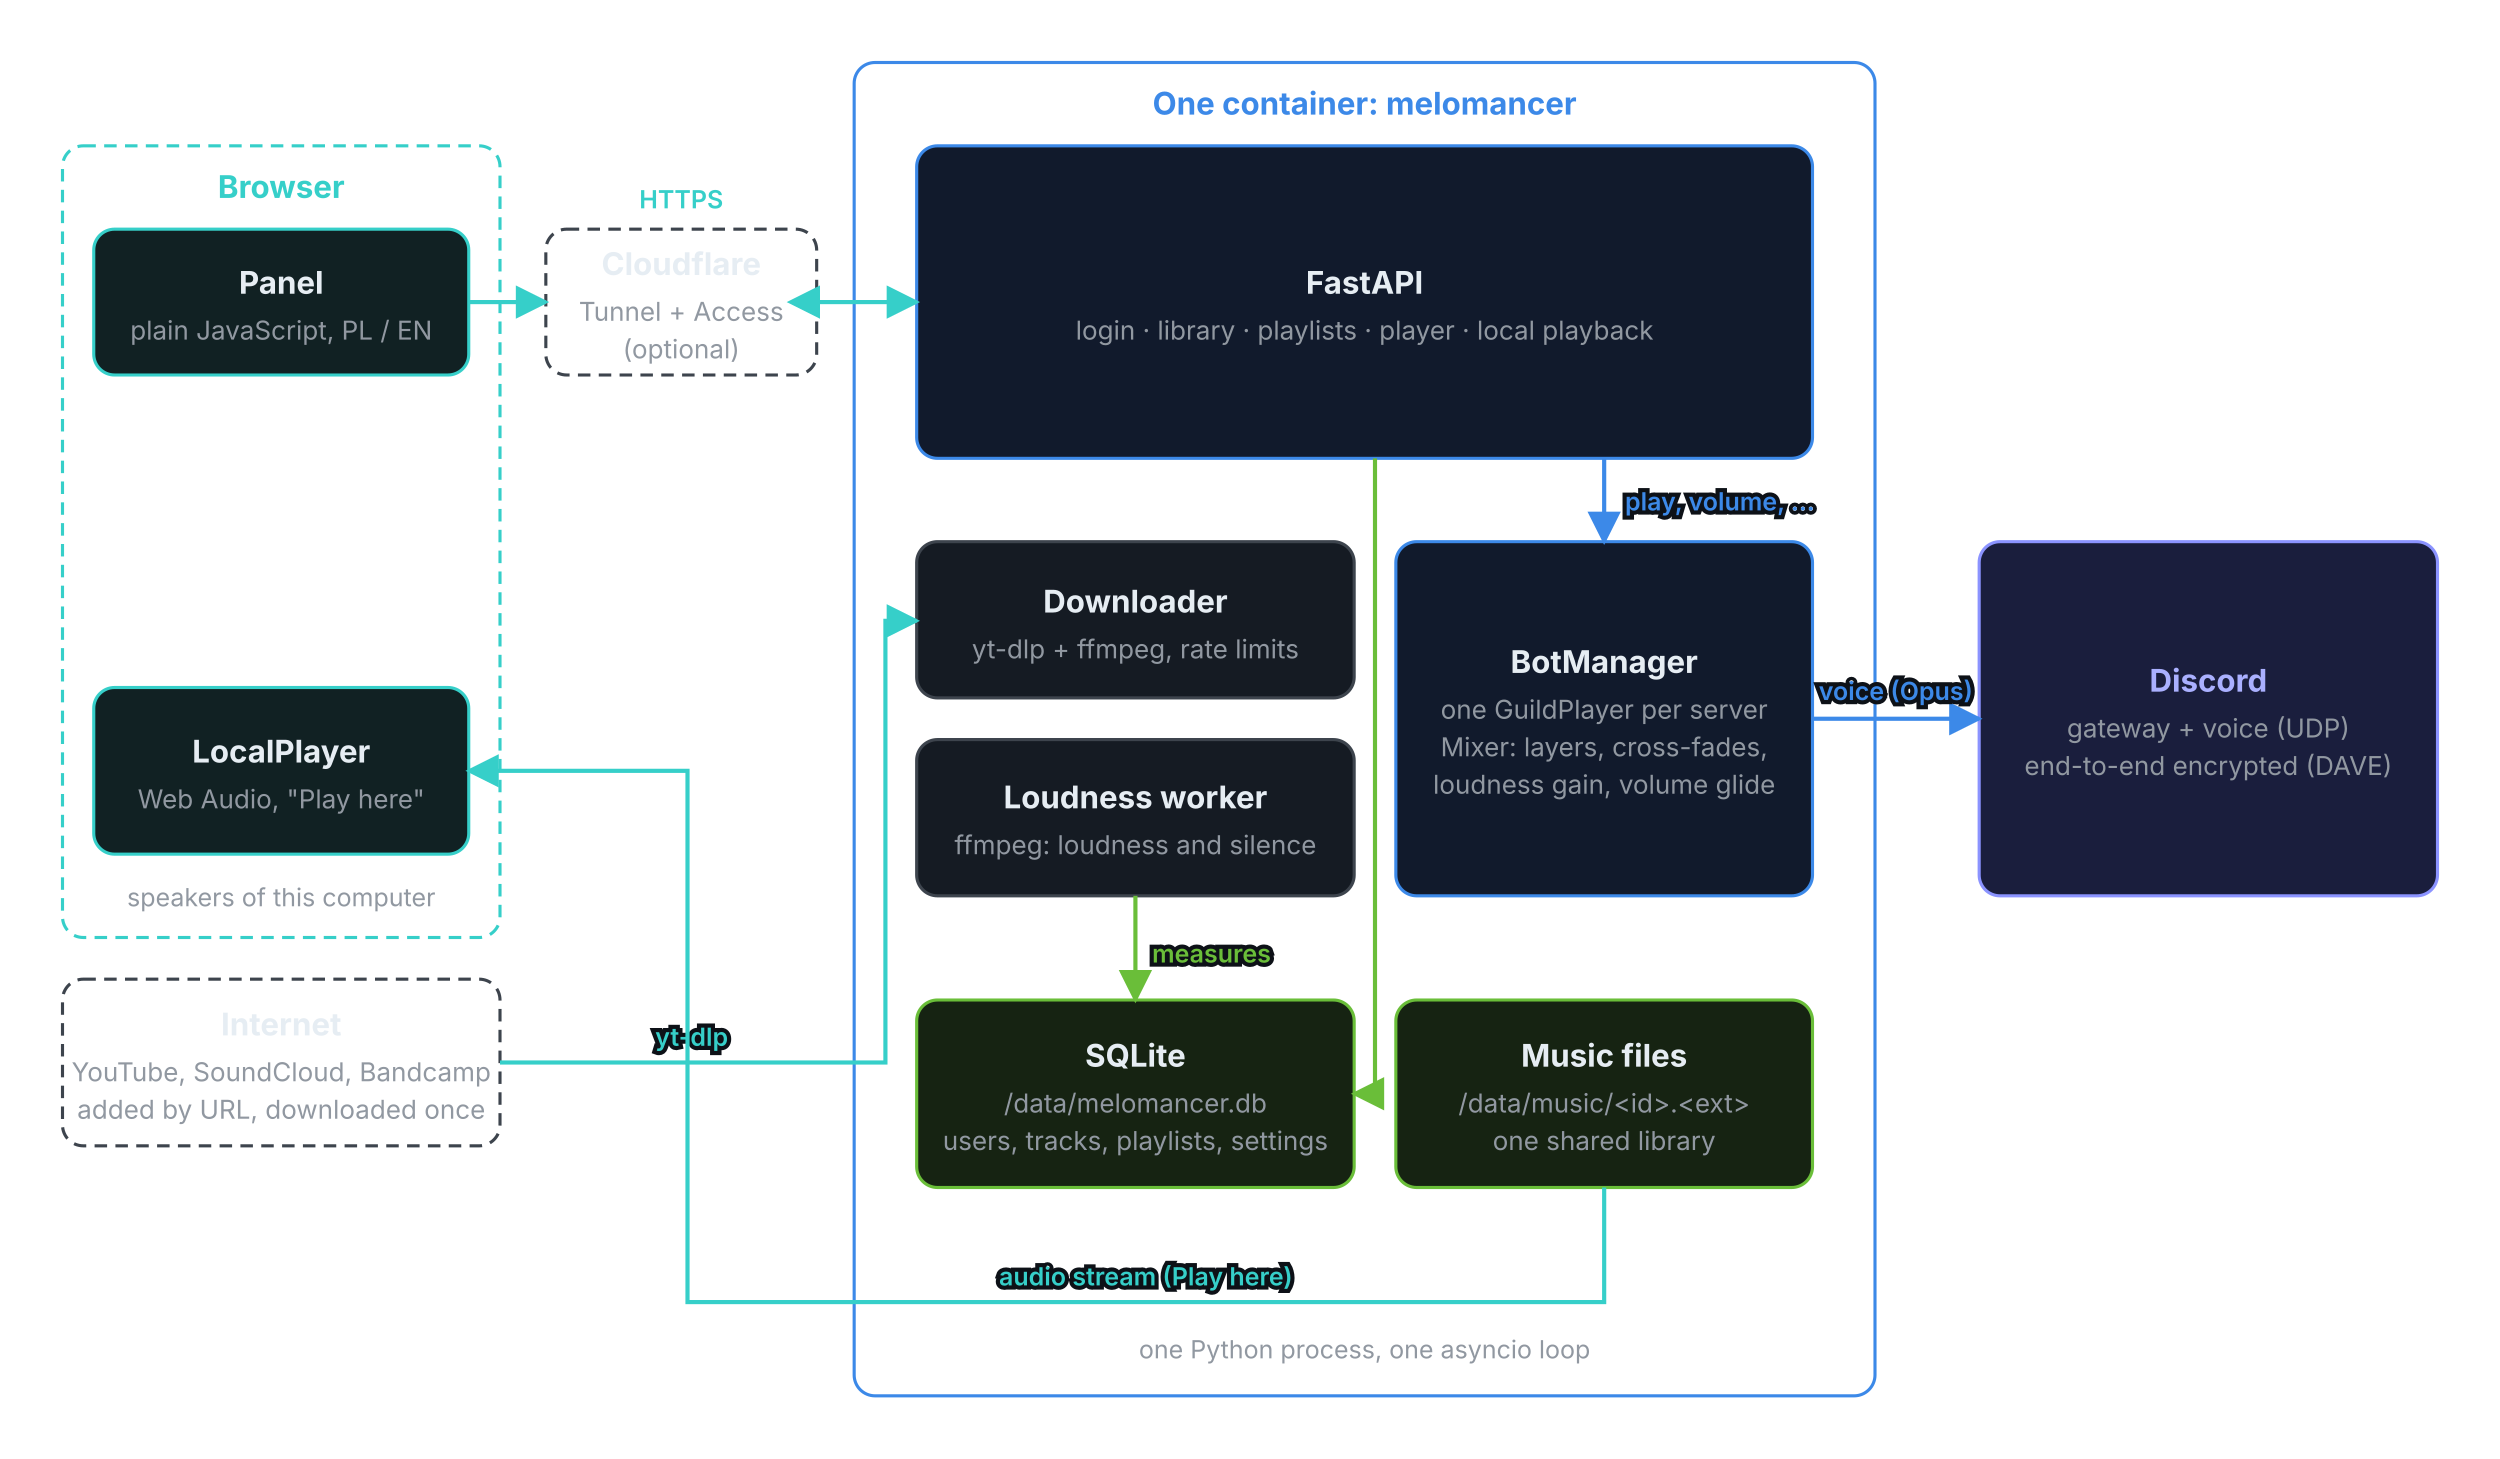
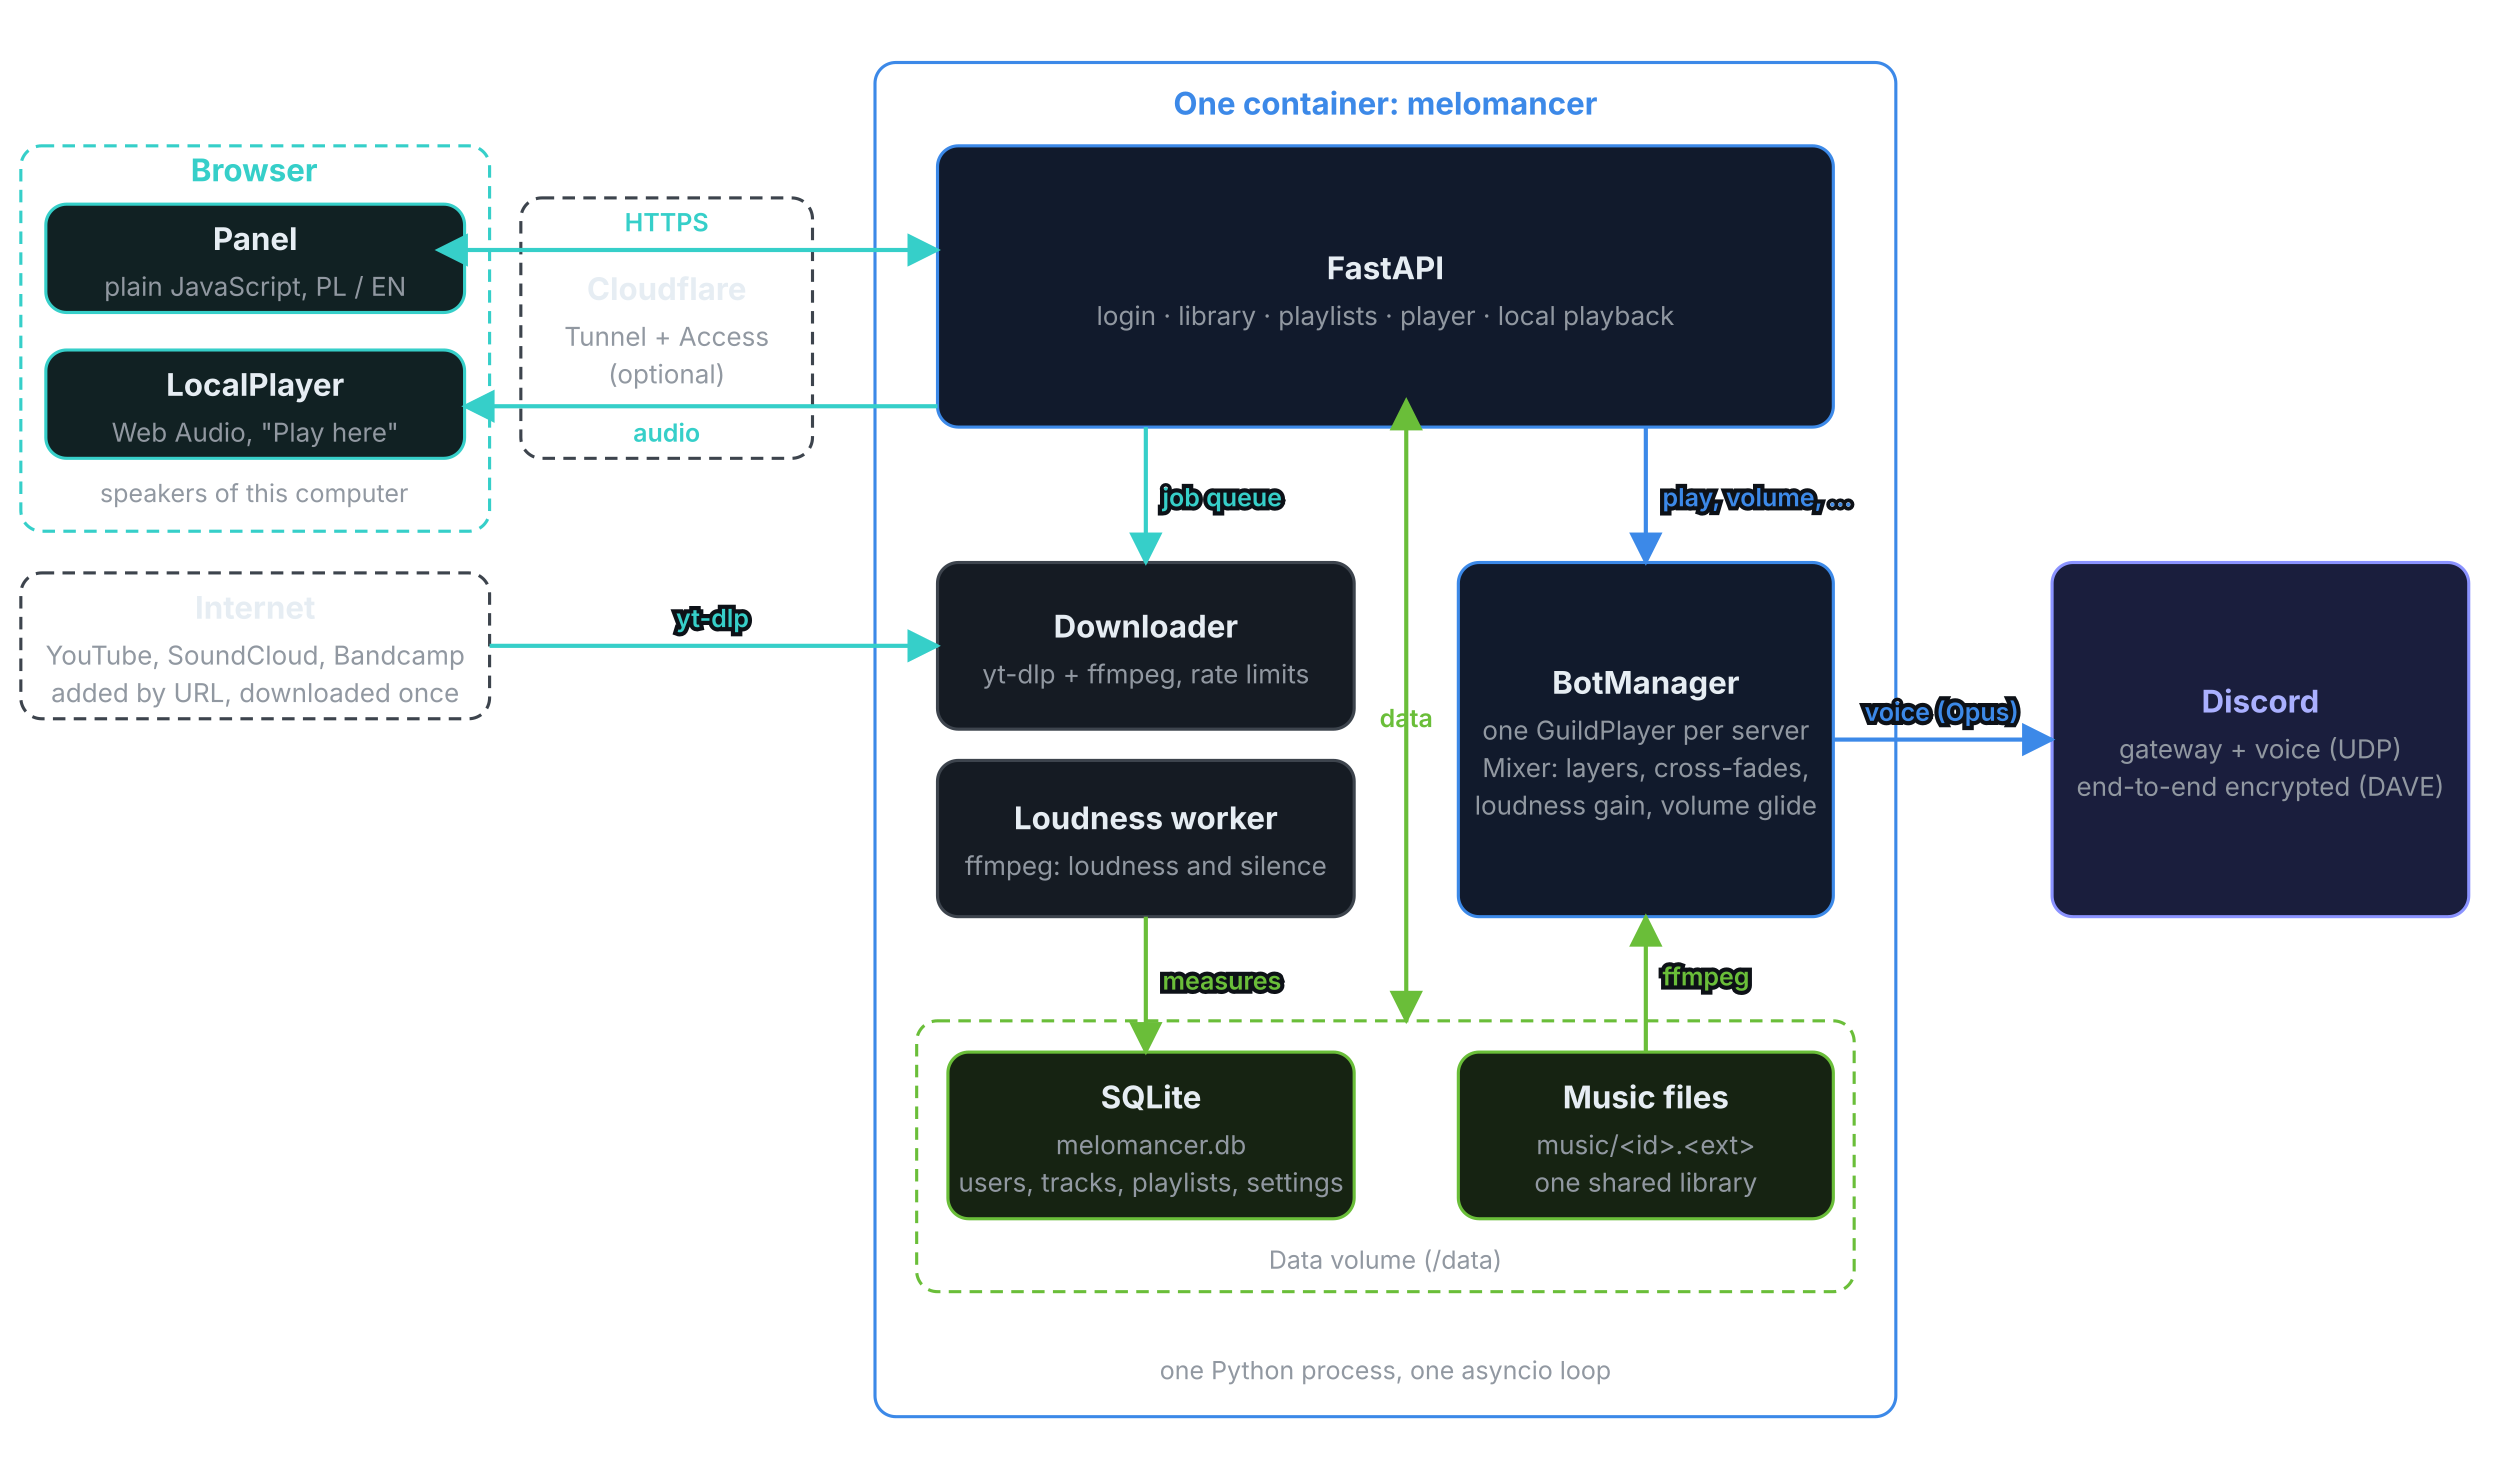
- <svg xmlns="http://www.w3.org/2000/svg" viewBox="0 0 1200 700" width="1200" height="700" font-family="Inter, 'Segoe UI', 'DejaVu Sans', Arial, sans-serif">
+ <svg xmlns="http://www.w3.org/2000/svg" viewBox="0 0 1200 710" width="1200" height="710" font-family="Inter, 'Segoe UI', 'DejaVu Sans', Arial, sans-serif">
  <defs>
    <marker id="head" viewBox="0 0 10 10" refX="9" refY="5" markerWidth="8" markerHeight="8" orient="auto">
      <path d="M0 0 L10 5 L0 10 z" fill="context-stroke" />
    </marker>
    <marker id="head-rev" viewBox="0 0 10 10" refX="1" refY="5" markerWidth="8" markerHeight="8" orient="auto-start-reverse">
      <path d="M0 0 L10 5 L0 10 z" fill="context-stroke" />
    </marker>
  </defs>
-   <rect x="30" y="70" width="210" height="380" rx="10" fill="none" stroke="#36cfc9" stroke-width="1.5" stroke-dasharray="6 4" />
-   <text x="135" y="95" text-anchor="middle" font-size="15" font-weight="700" fill="#36cfc9">Browser</text>
-   <rect x="45" y="110" width="180" height="70" rx="10" fill="#112123" stroke="#36cfc9" stroke-width="1.5" />
-   <text x="135.0" y="141" text-anchor="middle" font-size="15" font-weight="700" fill="#e6edf3">Panel</text>
-   <text x="135.0" y="163" text-anchor="middle" font-size="12.5" fill="#9198a1">plain JavaScript, PL / EN</text>
-   <rect x="45" y="330" width="180" height="80" rx="10" fill="#112123" stroke="#36cfc9" stroke-width="1.5" />
-   <text x="135.0" y="366" text-anchor="middle" font-size="15" font-weight="700" fill="#e6edf3">LocalPlayer</text>
-   <text x="135.0" y="388" text-anchor="middle" font-size="12.5" fill="#9198a1">Web Audio, "Play here"</text>
-   <text x="135" y="435" text-anchor="middle" font-size="12" font-weight="400" fill="#9198a1">speakers of this computer</text>
-   <rect x="262" y="110" width="130" height="70" rx="10" fill="none" stroke="#3d444d" stroke-width="1.5" stroke-dasharray="6 4" />
-   <text x="327.0" y="132" text-anchor="middle" font-size="15" font-weight="700" fill="#e6edf3">Cloudflare</text>
-   <text x="327.0" y="154" text-anchor="middle" font-size="12.5" fill="#9198a1">Tunnel + Access</text>
-   <text x="327.0" y="172" text-anchor="middle" font-size="12.5" fill="#9198a1">(optional)</text>
-   <rect x="30" y="470" width="210" height="80" rx="10" fill="none" stroke="#3d444d" stroke-width="1.5" stroke-dasharray="6 4" />
-   <text x="135.0" y="497" text-anchor="middle" font-size="15" font-weight="700" fill="#e6edf3">Internet</text>
-   <text x="135.0" y="519" text-anchor="middle" font-size="12.5" fill="#9198a1">YouTube, SoundCloud, Bandcamp</text>
-   <text x="135.0" y="537" text-anchor="middle" font-size="12.5" fill="#9198a1">added by URL, downloaded once</text>
-   <rect x="410" y="30" width="490" height="640" rx="10" fill="none" stroke="#3c89e8" stroke-width="1.5" />
-   <text x="655" y="55" text-anchor="middle" font-size="15" font-weight="700" fill="#3c89e8">One container: melomancer</text>
-   <rect x="440" y="70" width="430" height="150" rx="10" fill="#111a2c" stroke="#3c89e8" stroke-width="1.5" />
-   <text x="655.0" y="141" text-anchor="middle" font-size="15" font-weight="700" fill="#e6edf3">FastAPI</text>
-   <text x="655.0" y="163" text-anchor="middle" font-size="12.5" fill="#9198a1">login · library · playlists · player · local playback</text>
-   <rect x="440" y="260" width="210" height="75" rx="10" fill="#151b23" stroke="#3d444d" stroke-width="1.5" />
-   <text x="545.0" y="294" text-anchor="middle" font-size="15" font-weight="700" fill="#e6edf3">Downloader</text>
-   <text x="545.0" y="316" text-anchor="middle" font-size="12.5" fill="#9198a1">yt-dlp + ffmpeg, rate limits</text>
-   <rect x="440" y="355" width="210" height="75" rx="10" fill="#151b23" stroke="#3d444d" stroke-width="1.5" />
-   <text x="545.0" y="388" text-anchor="middle" font-size="15" font-weight="700" fill="#e6edf3">Loudness worker</text>
-   <text x="545.0" y="410" text-anchor="middle" font-size="12.5" fill="#9198a1">ffmpeg: loudness and silence</text>
-   <rect x="670" y="260" width="200" height="170" rx="10" fill="#111a2c" stroke="#3c89e8" stroke-width="1.5" />
-   <text x="770.0" y="323" text-anchor="middle" font-size="15" font-weight="700" fill="#e6edf3">BotManager</text>
-   <text x="770.0" y="345" text-anchor="middle" font-size="12.5" fill="#9198a1">one GuildPlayer per server</text>
-   <text x="770.0" y="363" text-anchor="middle" font-size="12.5" fill="#9198a1">Mixer: layers, cross-fades,</text>
-   <text x="770.0" y="381" text-anchor="middle" font-size="12.5" fill="#9198a1">loudness gain, volume glide</text>
-   <rect x="440" y="480" width="210" height="90" rx="10" fill="#162312" stroke="#6abe39" stroke-width="1.5" />
-   <text x="545.0" y="512" text-anchor="middle" font-size="15" font-weight="700" fill="#e6edf3">SQLite</text>
-   <text x="545.0" y="534" text-anchor="middle" font-size="12.5" fill="#9198a1">/data/melomancer.db</text>
-   <text x="545.0" y="552" text-anchor="middle" font-size="12.5" fill="#9198a1">users, tracks, playlists, settings</text>
-   <rect x="670" y="480" width="200" height="90" rx="10" fill="#162312" stroke="#6abe39" stroke-width="1.5" />
-   <text x="770.0" y="512" text-anchor="middle" font-size="15" font-weight="700" fill="#e6edf3">Music files</text>
-   <text x="770.0" y="534" text-anchor="middle" font-size="12.5" fill="#9198a1">/data/music/&lt;id&gt;.&lt;ext&gt;</text>
-   <text x="770.0" y="552" text-anchor="middle" font-size="12.5" fill="#9198a1">one shared library</text>
-   <text x="655" y="652" text-anchor="middle" font-size="12" font-weight="400" fill="#9198a1">one Python process, one asyncio loop</text>
-   <rect x="950" y="260" width="220" height="170" rx="10" fill="#1a1e3d" stroke="#8b93ff" stroke-width="1.5" />
-   <text x="1060.0" y="332" text-anchor="middle" font-size="15" font-weight="700" fill="#aab0ff">Discord</text>
-   <text x="1060.0" y="354" text-anchor="middle" font-size="12.5" fill="#9198a1">gateway + voice (UDP)</text>
-   <text x="1060.0" y="372" text-anchor="middle" font-size="12.5" fill="#9198a1">end-to-end encrypted (DAVE)</text>
-   <path d="M225 145 L262 145" fill="none" stroke="#36cfc9" stroke-width="2" marker-end="url(#head)" />
-   <path d="M392 145 L440 145" fill="none" stroke="#36cfc9" stroke-width="2" marker-end="url(#head)" marker-start="url(#head-rev)" />
-   <text x="327" y="100" text-anchor="middle" font-size="12" font-weight="600" fill="#36cfc9">HTTPS</text>
-   <path d="M770 220 L770 260" fill="none" stroke="#3c89e8" stroke-width="2" marker-end="url(#head)" />
-   <text x="780" y="245" text-anchor="start" font-size="12" fill="#3c89e8" font-weight="600" paint-order="stroke" stroke="#0d1117" stroke-width="4">play, volume, ...</text>
-   <path d="M660 220 L660 525 L650 525" fill="none" stroke="#6abe39" stroke-width="2" marker-end="url(#head)" />
-   <path d="M545 430 L545 480" fill="none" stroke="#6abe39" stroke-width="2" marker-end="url(#head)" />
-   <text x="553" y="462" text-anchor="start" font-size="12" fill="#6abe39" font-weight="600" paint-order="stroke" stroke="#0d1117" stroke-width="4">measures</text>
-   <path d="M870 345 L950 345" fill="none" stroke="#3c89e8" stroke-width="2" marker-end="url(#head)" />
-   <text x="910" y="336" text-anchor="middle" font-size="12" fill="#3c89e8" font-weight="600" paint-order="stroke" stroke="#0d1117" stroke-width="4">voice (Opus)</text>
-   <path d="M240 510 L425 510 L425 298 L440 298" fill="none" stroke="#36cfc9" stroke-width="2" marker-end="url(#head)" />
-   <text x="332" y="502" text-anchor="middle" font-size="12" fill="#36cfc9" font-weight="600" paint-order="stroke" stroke="#0d1117" stroke-width="4">yt-dlp</text>
-   <path d="M770 570 L770 625 L330 625 L330 370 L225 370" fill="none" stroke="#36cfc9" stroke-width="2" marker-end="url(#head)" />
-   <text x="550" y="617" text-anchor="middle" font-size="12" fill="#36cfc9" font-weight="600" paint-order="stroke" stroke="#0d1117" stroke-width="4">audio stream (Play here)</text>
+   <rect x="10" y="70" width="225" height="185" rx="10" fill="none" stroke="#36cfc9" stroke-width="1.5" stroke-dasharray="6 4" />
+   <text x="122" y="87" text-anchor="middle" font-size="15" font-weight="700" fill="#36cfc9">Browser</text>
+   <rect x="22" y="98" width="201" height="52" rx="10" fill="#112123" stroke="#36cfc9" stroke-width="1.5" />
+   <text x="122.5" y="120" text-anchor="middle" font-size="15" font-weight="700" fill="#e6edf3">Panel</text>
+   <text x="122.5" y="142" text-anchor="middle" font-size="12.5" fill="#9198a1">plain JavaScript, PL / EN</text>
+   <rect x="22" y="168" width="201" height="52" rx="10" fill="#112123" stroke="#36cfc9" stroke-width="1.5" />
+   <text x="122.5" y="190" text-anchor="middle" font-size="15" font-weight="700" fill="#e6edf3">LocalPlayer</text>
+   <text x="122.5" y="212" text-anchor="middle" font-size="12.5" fill="#9198a1">Web Audio, "Play here"</text>
+   <text x="122" y="241" text-anchor="middle" font-size="12" font-weight="400" fill="#9198a1">speakers of this computer</text>
+   <rect x="250" y="95" width="140" height="125" rx="10" fill="none" stroke="#3d444d" stroke-width="1.5" stroke-dasharray="6 4" />
+   <text x="320.0" y="144" text-anchor="middle" font-size="15" font-weight="700" fill="#e6edf3">Cloudflare</text>
+   <text x="320.0" y="166" text-anchor="middle" font-size="12.5" fill="#9198a1">Tunnel + Access</text>
+   <text x="320.0" y="184" text-anchor="middle" font-size="12.5" fill="#9198a1">(optional)</text>
+   <rect x="10" y="275" width="225" height="70" rx="10" fill="none" stroke="#3d444d" stroke-width="1.5" stroke-dasharray="6 4" />
+   <text x="122.5" y="297" text-anchor="middle" font-size="15" font-weight="700" fill="#e6edf3">Internet</text>
+   <text x="122.5" y="319" text-anchor="middle" font-size="12.5" fill="#9198a1">YouTube, SoundCloud, Bandcamp</text>
+   <text x="122.5" y="337" text-anchor="middle" font-size="12.5" fill="#9198a1">added by URL, downloaded once</text>
+   <rect x="420" y="30" width="490" height="650" rx="10" fill="none" stroke="#3c89e8" stroke-width="1.5" />
+   <text x="665" y="55" text-anchor="middle" font-size="15" font-weight="700" fill="#3c89e8">One container: melomancer</text>
+   <rect x="450" y="70" width="430" height="135" rx="10" fill="#111a2c" stroke="#3c89e8" stroke-width="1.5" />
+   <text x="665.0" y="134" text-anchor="middle" font-size="15" font-weight="700" fill="#e6edf3">FastAPI</text>
+   <text x="665.0" y="156" text-anchor="middle" font-size="12.5" fill="#9198a1">login · library · playlists · player · local playback</text>
+   <rect x="450" y="270" width="200" height="80" rx="10" fill="#151b23" stroke="#3d444d" stroke-width="1.5" />
+   <text x="550.0" y="306" text-anchor="middle" font-size="15" font-weight="700" fill="#e6edf3">Downloader</text>
+   <text x="550.0" y="328" text-anchor="middle" font-size="12.5" fill="#9198a1">yt-dlp + ffmpeg, rate limits</text>
+   <rect x="450" y="365" width="200" height="75" rx="10" fill="#151b23" stroke="#3d444d" stroke-width="1.5" />
+   <text x="550.0" y="398" text-anchor="middle" font-size="15" font-weight="700" fill="#e6edf3">Loudness worker</text>
+   <text x="550.0" y="420" text-anchor="middle" font-size="12.5" fill="#9198a1">ffmpeg: loudness and silence</text>
+   <rect x="700" y="270" width="180" height="170" rx="10" fill="#111a2c" stroke="#3c89e8" stroke-width="1.5" />
+   <text x="790.0" y="333" text-anchor="middle" font-size="15" font-weight="700" fill="#e6edf3">BotManager</text>
+   <text x="790.0" y="355" text-anchor="middle" font-size="12.5" fill="#9198a1">one GuildPlayer per server</text>
+   <text x="790.0" y="373" text-anchor="middle" font-size="12.5" fill="#9198a1">Mixer: layers, cross-fades,</text>
+   <text x="790.0" y="391" text-anchor="middle" font-size="12.5" fill="#9198a1">loudness gain, volume glide</text>
+   <rect x="440" y="490" width="450" height="130" rx="10" fill="none" stroke="#6abe39" stroke-width="1.5" stroke-dasharray="6 4" />
+   <text x="665" y="609" text-anchor="middle" font-size="12" font-weight="400" fill="#9198a1">Data volume (/data)</text>
+   <rect x="455" y="505" width="195" height="80" rx="10" fill="#162312" stroke="#6abe39" stroke-width="1.5" />
+   <text x="552.5" y="532" text-anchor="middle" font-size="15" font-weight="700" fill="#e6edf3">SQLite</text>
+   <text x="552.5" y="554" text-anchor="middle" font-size="12.5" fill="#9198a1">melomancer.db</text>
+   <text x="552.5" y="572" text-anchor="middle" font-size="12.5" fill="#9198a1">users, tracks, playlists, settings</text>
+   <rect x="700" y="505" width="180" height="80" rx="10" fill="#162312" stroke="#6abe39" stroke-width="1.5" />
+   <text x="790.0" y="532" text-anchor="middle" font-size="15" font-weight="700" fill="#e6edf3">Music files</text>
+   <text x="790.0" y="554" text-anchor="middle" font-size="12.5" fill="#9198a1">music/&lt;id&gt;.&lt;ext&gt;</text>
+   <text x="790.0" y="572" text-anchor="middle" font-size="12.5" fill="#9198a1">one shared library</text>
+   <text x="665" y="662" text-anchor="middle" font-size="12" font-weight="400" fill="#9198a1">one Python process, one asyncio loop</text>
+   <rect x="985" y="270" width="200" height="170" rx="10" fill="#1a1e3d" stroke="#8b93ff" stroke-width="1.5" />
+   <text x="1085.0" y="342" text-anchor="middle" font-size="15" font-weight="700" fill="#aab0ff">Discord</text>
+   <text x="1085.0" y="364" text-anchor="middle" font-size="12.5" fill="#9198a1">gateway + voice (UDP)</text>
+   <text x="1085.0" y="382" text-anchor="middle" font-size="12.5" fill="#9198a1">end-to-end encrypted (DAVE)</text>
+   <path d="M223 120 L450 120" fill="none" stroke="#36cfc9" stroke-width="2" marker-end="url(#head)" marker-start="url(#head-rev)" />
+   <text x="320" y="111" text-anchor="middle" font-size="12" font-weight="600" fill="#36cfc9">HTTPS</text>
+   <path d="M450 195 L223 195" fill="none" stroke="#36cfc9" stroke-width="2" marker-end="url(#head)" />
+   <text x="320" y="212" text-anchor="middle" font-size="12" font-weight="600" fill="#36cfc9">audio</text>
+   <path d="M550 205 L550 270" fill="none" stroke="#36cfc9" stroke-width="2" marker-end="url(#head)" />
+   <text x="558" y="243" text-anchor="start" font-size="12" fill="#36cfc9" font-weight="600" paint-order="stroke" stroke="#0d1117" stroke-width="4">job queue</text>
+   <path d="M790 205 L790 270" fill="none" stroke="#3c89e8" stroke-width="2" marker-end="url(#head)" />
+   <text x="798" y="243" text-anchor="start" font-size="12" fill="#3c89e8" font-weight="600" paint-order="stroke" stroke="#0d1117" stroke-width="4">play, volume, ...</text>
+   <path d="M675 205 L675 490" fill="none" stroke="#6abe39" stroke-width="2" marker-end="url(#head)" marker-start="url(#head-rev)" />
+   <text x="675" y="349" text-anchor="middle" font-size="12" font-weight="600" fill="#6abe39">data</text>
+   <path d="M550 440 L550 505" fill="none" stroke="#6abe39" stroke-width="2" marker-end="url(#head)" />
+   <text x="558" y="475" text-anchor="start" font-size="12" fill="#6abe39" font-weight="600" paint-order="stroke" stroke="#0d1117" stroke-width="4">measures</text>
+   <path d="M790 505 L790 440" fill="none" stroke="#6abe39" stroke-width="2" marker-end="url(#head)" />
+   <text x="798" y="473" text-anchor="start" font-size="12" fill="#6abe39" font-weight="600" paint-order="stroke" stroke="#0d1117" stroke-width="4">ffmpeg</text>
+   <path d="M880 355 L985 355" fill="none" stroke="#3c89e8" stroke-width="2" marker-end="url(#head)" />
+   <text x="932" y="346" text-anchor="middle" font-size="12" fill="#3c89e8" font-weight="600" paint-order="stroke" stroke="#0d1117" stroke-width="4">voice (Opus)</text>
+   <path d="M235 310 L450 310" fill="none" stroke="#36cfc9" stroke-width="2" marker-end="url(#head)" />
+   <text x="342" y="301" text-anchor="middle" font-size="12" fill="#36cfc9" font-weight="600" paint-order="stroke" stroke="#0d1117" stroke-width="4">yt-dlp</text>
</svg>
